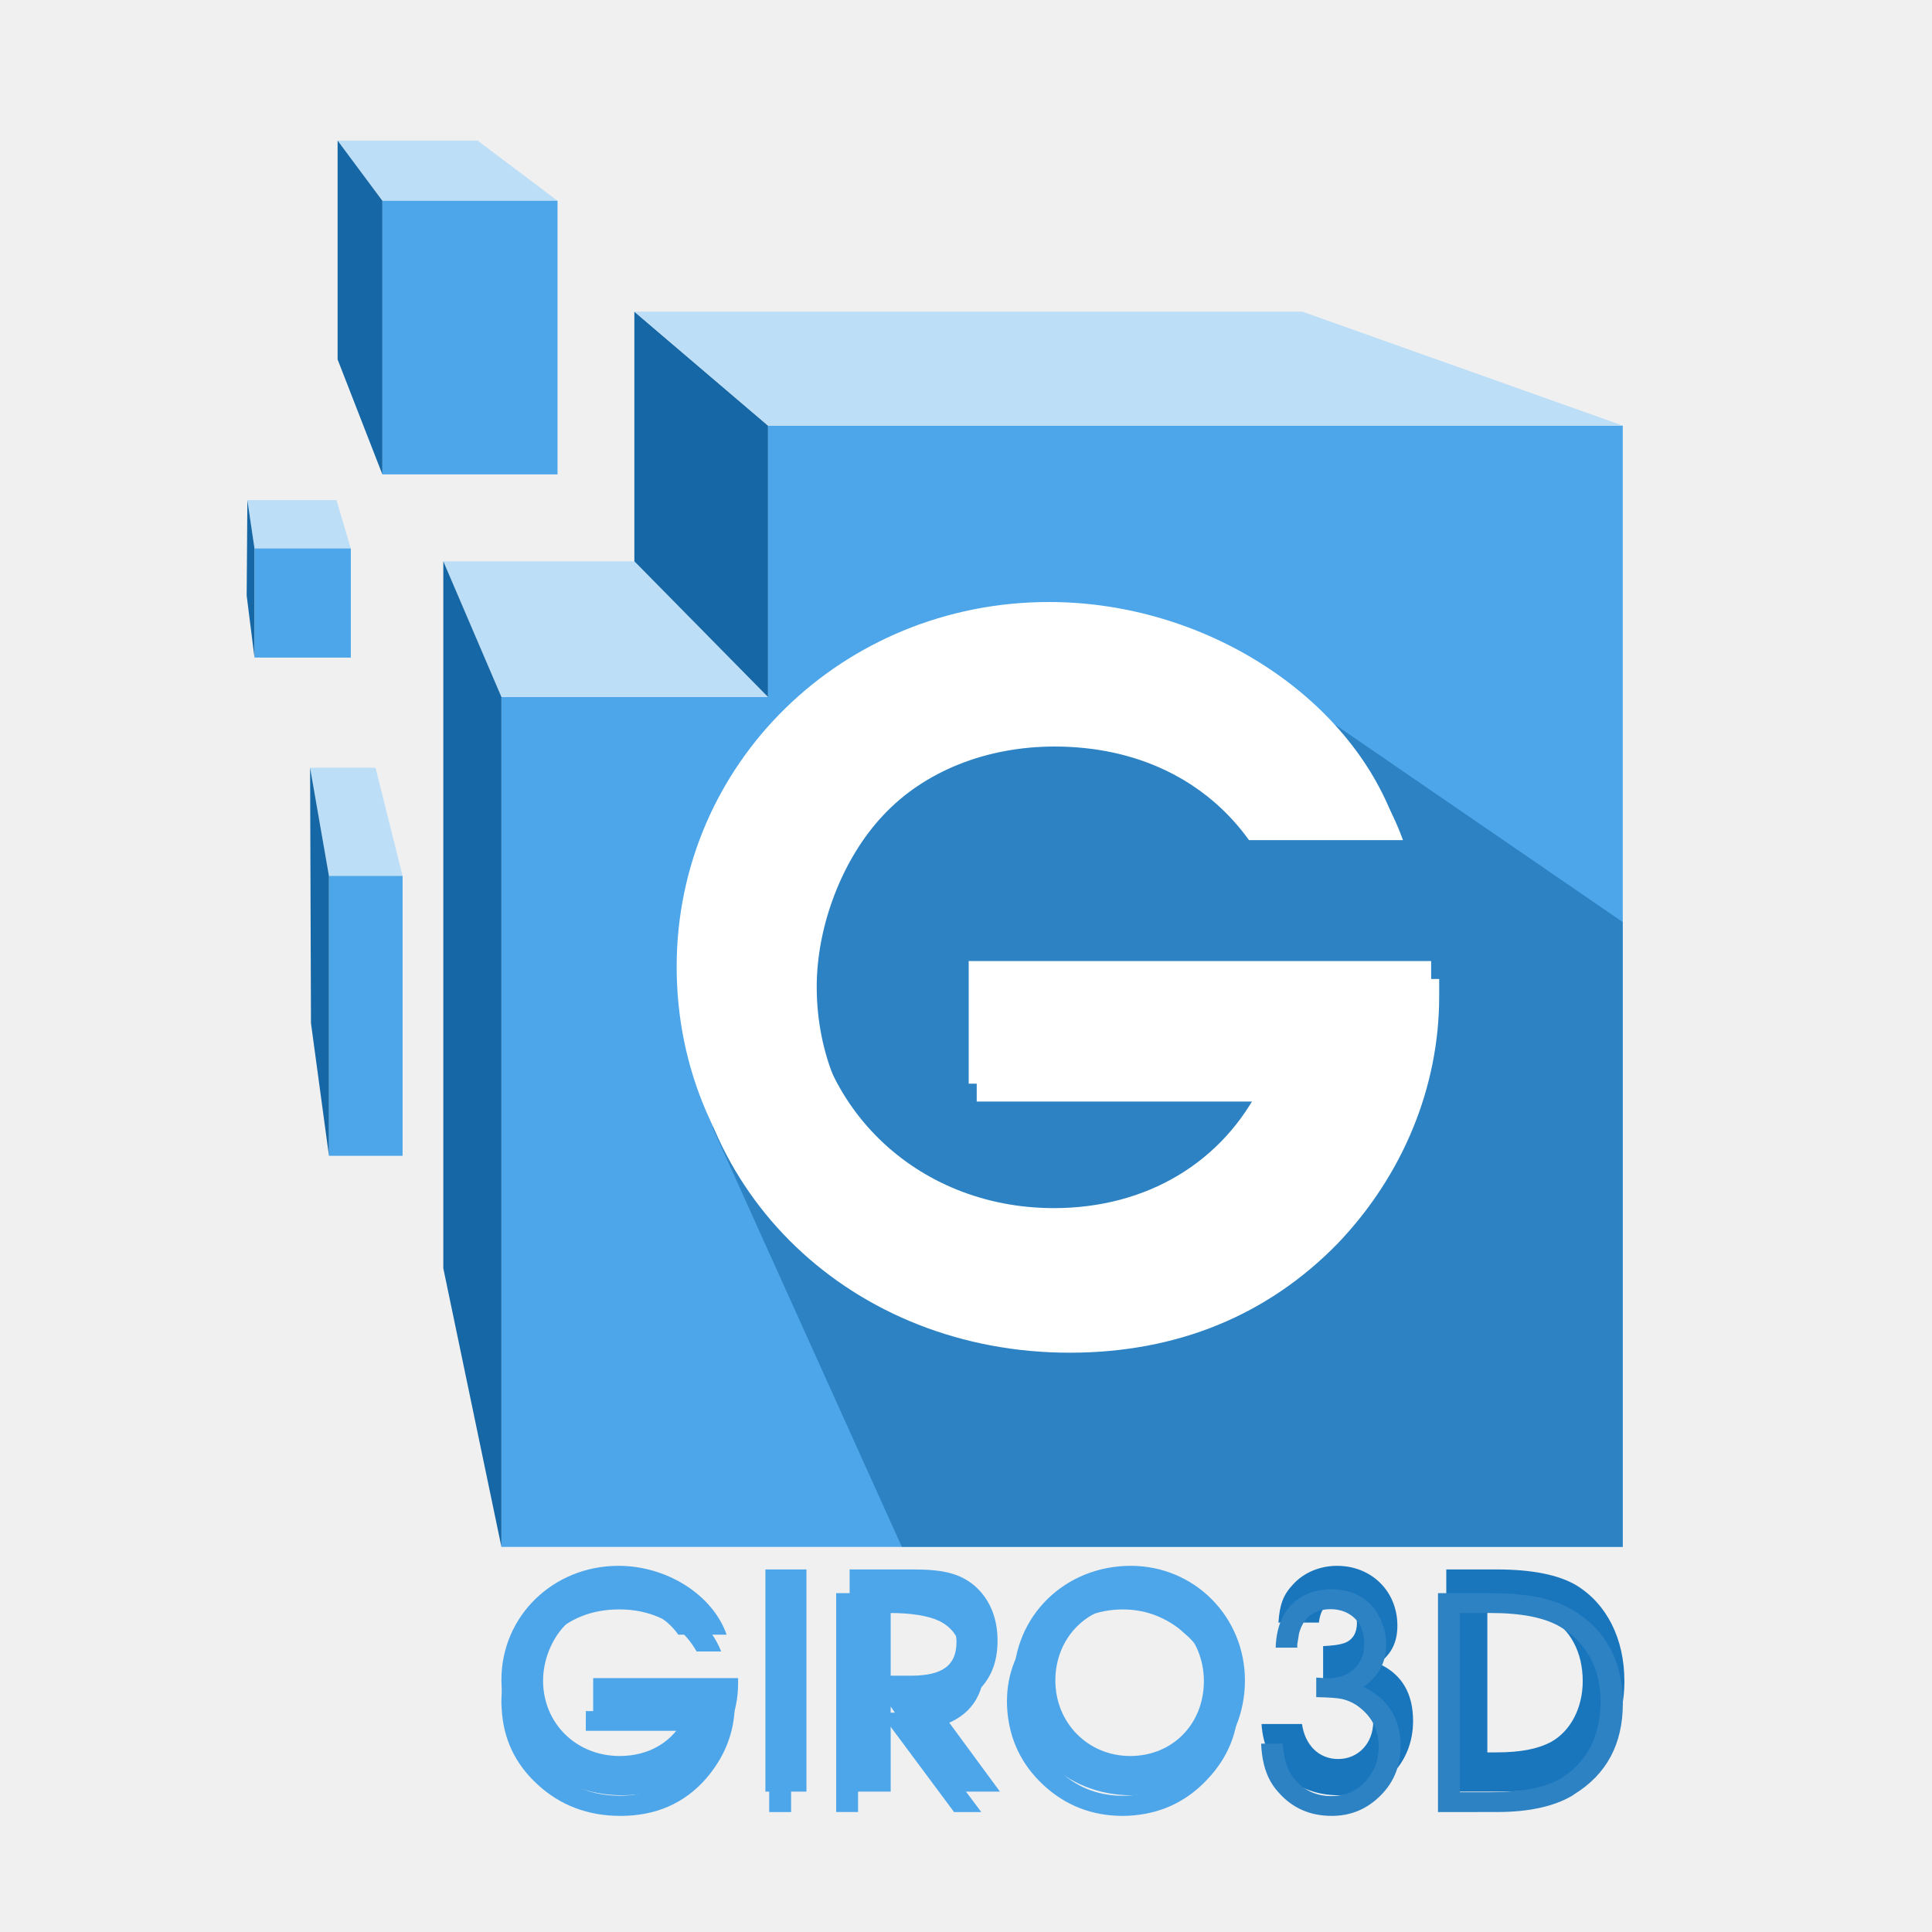
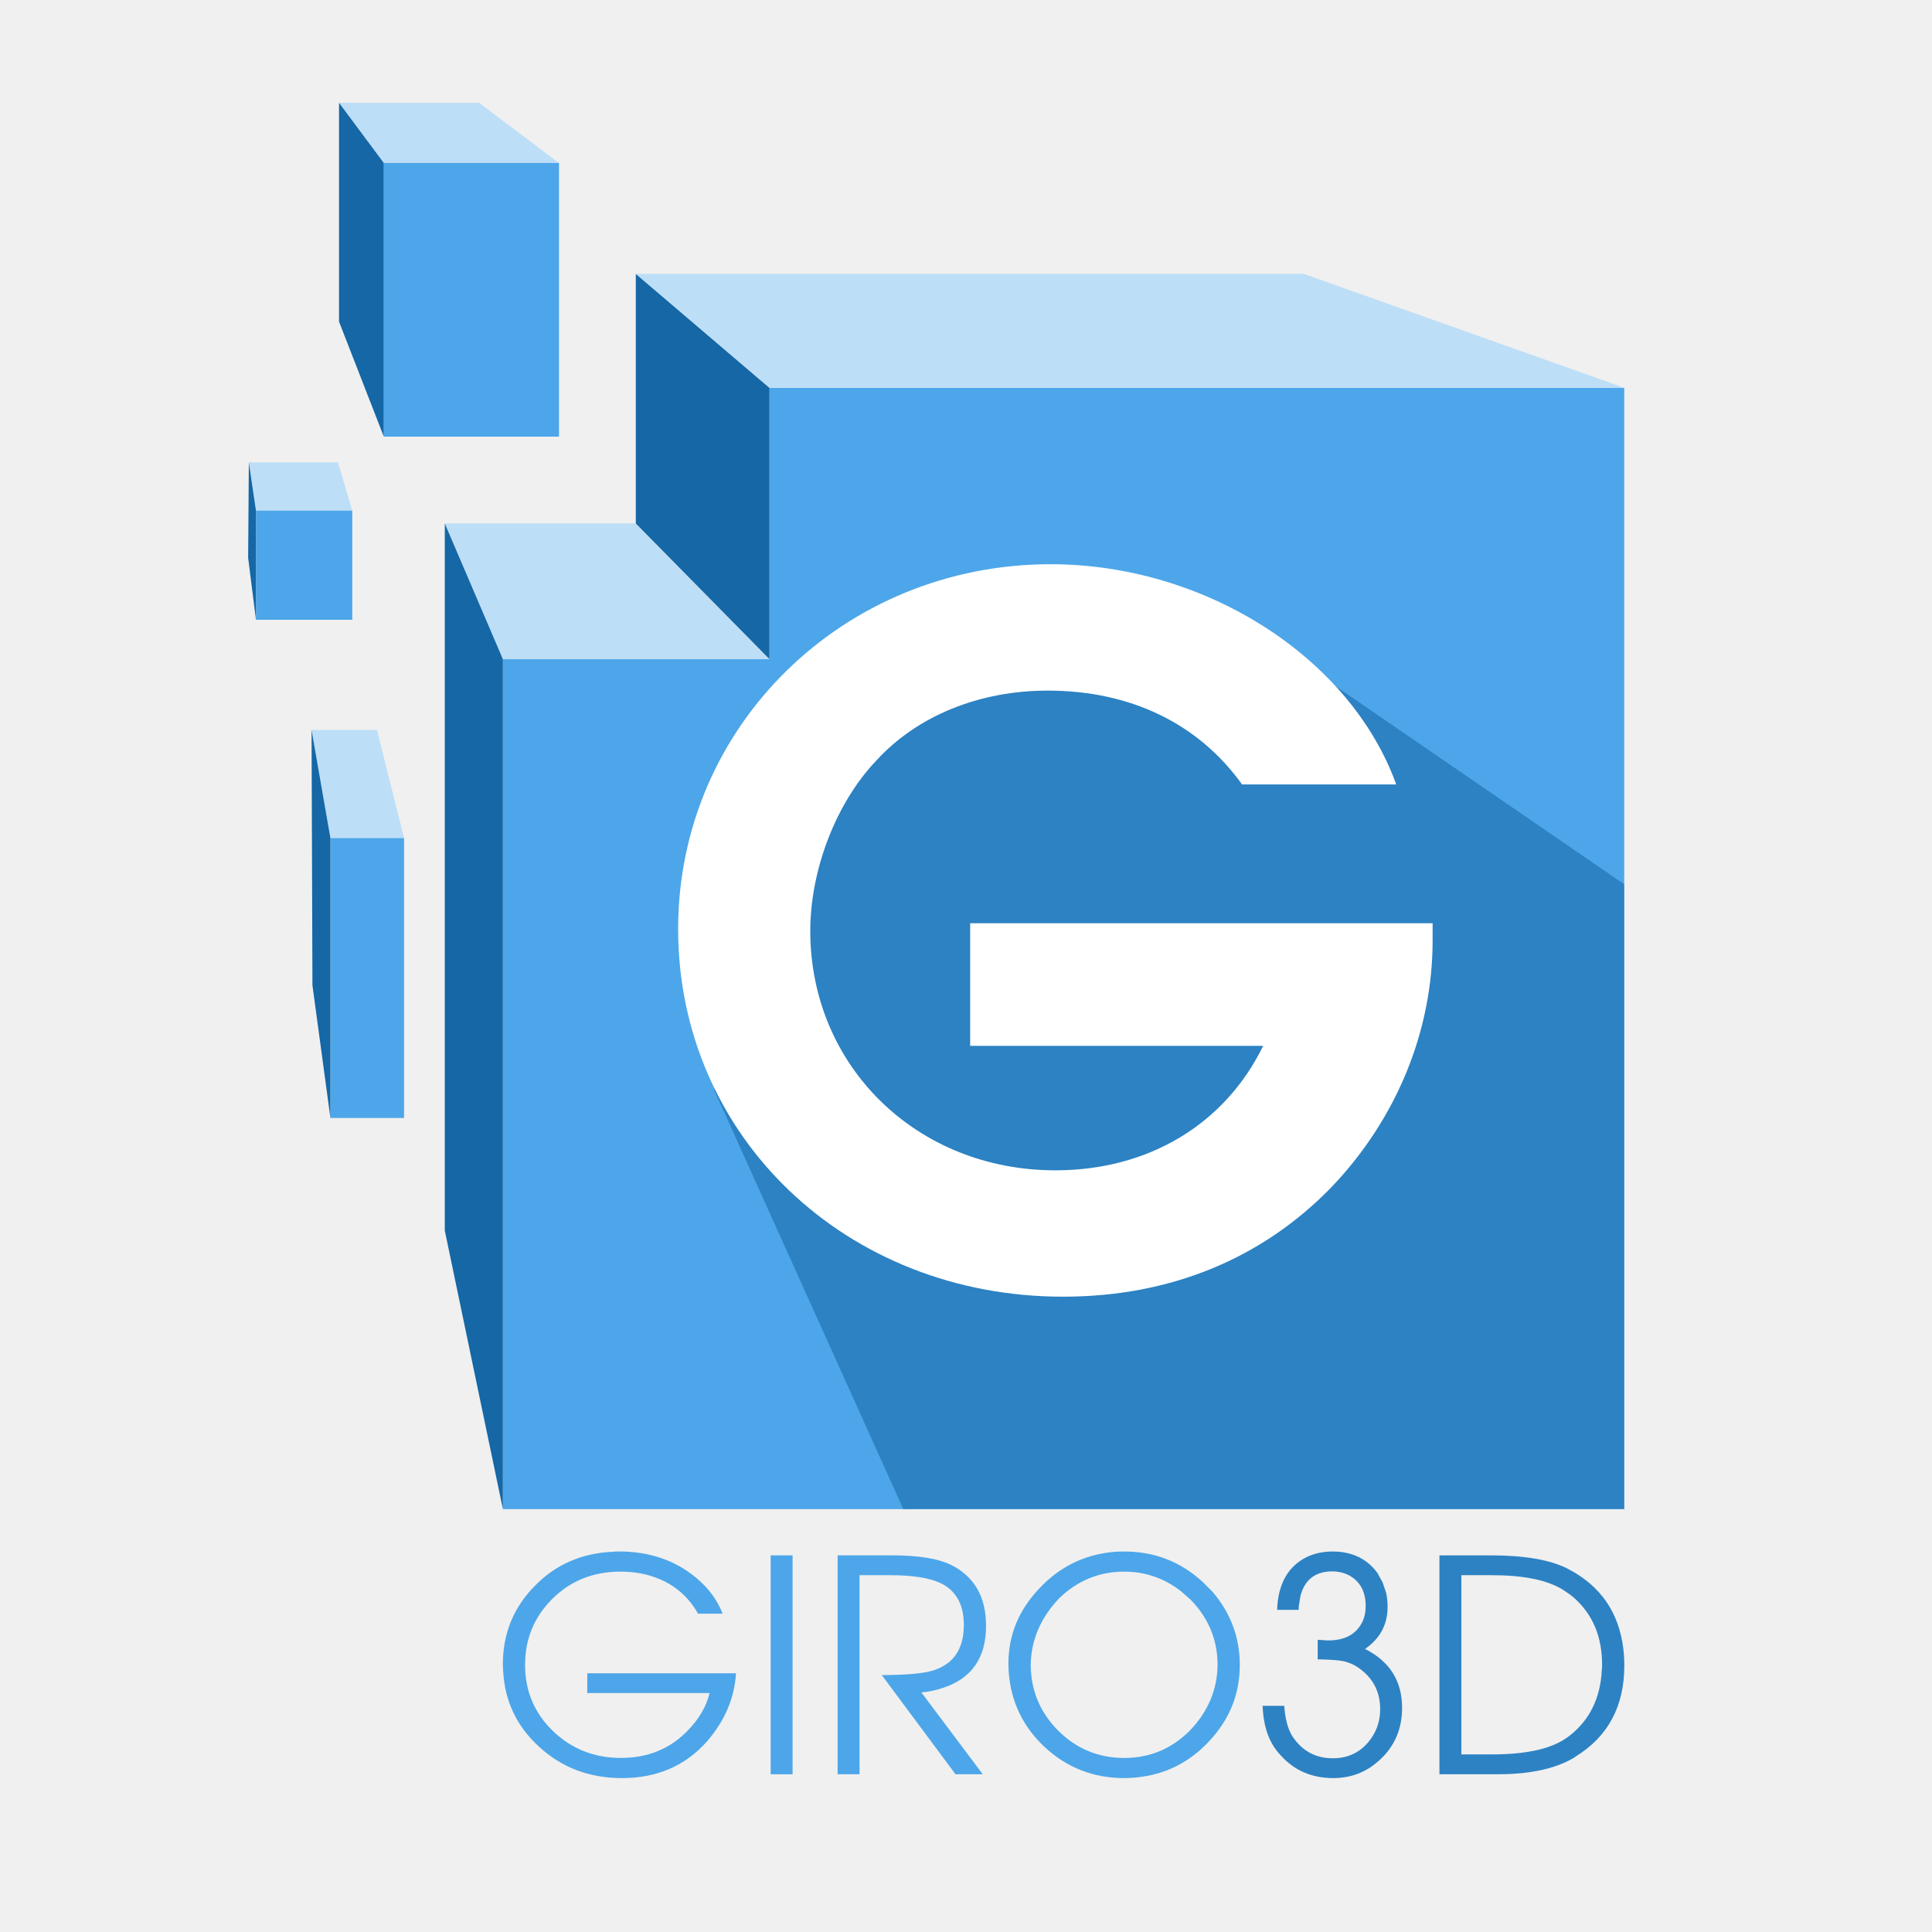
- <svg xmlns="http://www.w3.org/2000/svg" width="50mm" height="50mm" viewBox="0 0 50 50" version="1.1" id="svg1053" xml:space="preserve">
-   <defs id="defs1047" />
-   <g id="layer1" transform="translate(0,-247)">
-     <path style="opacity:1;fill:#4da6e9;fill-opacity:1;stroke:none;stroke-width:0.108;stroke-linecap:round;stroke-linejoin:bevel;stroke-miterlimit:4;stroke-dasharray:none;stroke-dashoffset:0;stroke-opacity:1;paint-order:stroke fill markers" d="m 19.876,265.038 v -7.023 h 22.121 v 29.019 H 12.978 v -21.996 z" id="rect1234-2-9-6" />
-     <path style="fill:#1567a5;fill-opacity:0.569;stroke:none;stroke-width:0.265px;stroke-linecap:butt;stroke-linejoin:miter;stroke-opacity:1" d="m 23.34,287.034 18.656,-3e-5 v -16.171 l -8.999,-6.176 c -13.7,5.159 -5.222,-9.735 -14.556,11.491 z" id="path1081-2" />
-     <text xml:space="preserve" style="font-style:normal;font-weight:normal;font-size:24.779px;line-height:0;font-family:sans-serif;letter-spacing:0px;word-spacing:0px;fill:#ffffff;fill-opacity:1;stroke:none;stroke-width:0.619" x="16.981" y="281.68" id="text823-6-2-9-3-3-7-9-3-6">
-       <tspan id="tspan821-0-4-6-3-3-4-9-3-7" x="16.981" y="281.68" style="font-style:normal;font-variant:normal;font-weight:600;font-stretch:normal;font-size:24.779px;font-family:'URW Gothic L';-inkscape-font-specification:'URW Gothic L Semi-Bold';font-variant-ligatures:normal;font-variant-caps:normal;font-variant-numeric:normal;font-feature-settings:normal;text-align:start;writing-mode:lr-tb;text-anchor:start;fill:#ffffff;fill-opacity:1;stroke:none;stroke-width:0.619">G</tspan>
-     </text>
-     <path style="fill:#bddef7;fill-opacity:1;stroke:none;stroke-width:0.265px;stroke-linecap:butt;stroke-linejoin:miter;stroke-opacity:1" d="m 11.473,261.526 h 4.944 l 3.459,3.512 h -6.898 z" id="path1094-5" />
-     <path style="fill:#1567a5;fill-opacity:1;stroke:none;stroke-width:0.265px;stroke-linecap:butt;stroke-linejoin:miter;stroke-opacity:1" d="m 16.417,261.526 v -6.46 l 3.459,2.949 v 7.023 z" id="path1096-6" />
-     <path style="fill:#bddef7;fill-opacity:1;stroke:none;stroke-width:0.265px;stroke-linecap:butt;stroke-linejoin:miter;stroke-opacity:1" d="m 16.417,255.065 h 17.286 l 8.294,2.949 H 19.876 Z" id="path1099-9" />
-     <path style="fill:#1567a5;fill-opacity:1;stroke:none;stroke-width:0.265px;stroke-linecap:butt;stroke-linejoin:miter;stroke-opacity:1" d="m 11.473,261.526 v 18.298 l 1.504,7.21 v -21.996 z" id="path1101-8" />
-     <path style="fill:#bddef7;fill-opacity:1;stroke:none;stroke-width:0.265px;stroke-linecap:butt;stroke-linejoin:miter;stroke-opacity:1" d="m 8.737,250.638 1.16,1.558 h 4.532 l -2.069,-1.558 z" id="path1106-7" />
-     <path style="fill:#4da6e9;fill-opacity:1;stroke:none;stroke-width:0.265px;stroke-linecap:butt;stroke-linejoin:miter;stroke-opacity:1" d="M 14.429,252.196 H 9.896 v 7.082 l 4.533,-1.8e-4 z" id="path1108-2" />
-     <path style="fill:#1567a5;fill-opacity:1;stroke:none;stroke-width:0.265px;stroke-linecap:butt;stroke-linejoin:miter;stroke-opacity:1" d="m 8.737,250.638 v 5.664 l 1.159,2.976 v -7.082 z" id="path1113-8" />
-     <path style="fill:#bddef7;fill-opacity:1;stroke:none;stroke-width:0.265px;stroke-linecap:butt;stroke-linejoin:miter;stroke-opacity:1" d="m 6.402,259.943 0.184,1.25 h 2.492 l -0.37,-1.25 z" id="path1115-2" />
-     <path style="fill:#4da6e9;fill-opacity:1;stroke:none;stroke-width:0.265px;stroke-linecap:butt;stroke-linejoin:miter;stroke-opacity:1" d="m 9.079,261.193 h -2.492 v 2.825 l 2.492,4e-4 z" id="path1122-9" />
-     <path style="fill:#1567a5;fill-opacity:1;stroke:none;stroke-width:0.265px;stroke-linecap:butt;stroke-linejoin:miter;stroke-opacity:1" d="m 6.402,259.943 -0.018,2.472 0.202,1.603 v -2.825 z" id="path1124-9" />
-     <path style="fill:#bddef7;fill-opacity:1;stroke:none;stroke-width:0.265px;stroke-linecap:butt;stroke-linejoin:miter;stroke-opacity:1" d="m 8.025,266.868 0.487,2.799 h 1.906 l -0.699,-2.799 z" id="path1145-6" />
-     <path style="fill:#4da6e9;fill-opacity:1;stroke:none;stroke-width:0.265px;stroke-linecap:butt;stroke-linejoin:miter;stroke-opacity:1" d="m 8.513,269.668 h 1.906 v 7.244 l -1.906,1.9e-4 z" id="path1151-0" />
-     <path style="fill:#1567a5;fill-opacity:1;stroke:none;stroke-width:0.265px;stroke-linecap:butt;stroke-linejoin:miter;stroke-opacity:1" d="m 8.025,266.868 0.023,6.61 0.465,3.433 v -7.244 z" id="path1153-2" />
-     <text xml:space="preserve" style="font-style:normal;font-weight:normal;font-size:7.781px;line-height:0;font-family:sans-serif;letter-spacing:0px;word-spacing:0px;fill:#4da6e9;fill-opacity:1;stroke:none;stroke-width:0.195" x="12.744" y="293.368" id="text823-6-2-9-9-0-5-7">
-       <tspan id="tspan821-0-4-6-35-8-6-6" x="12.744" y="293.368" style="font-style:normal;font-variant:normal;font-weight:600;font-stretch:normal;font-size:7.781px;font-family:'URW Gothic L';-inkscape-font-specification:'URW Gothic L Semi-Bold';font-variant-ligatures:normal;font-variant-caps:normal;font-variant-numeric:normal;font-feature-settings:normal;text-align:start;writing-mode:lr-tb;text-anchor:start;fill:#4da6e9;fill-opacity:1;stroke-width:0.195">GIRO<tspan style="fill:#1976bd;fill-opacity:1;stroke-width:0.195" id="tspan1120-9-7-1-6-1">3D</tspan>
-       </tspan>
-     </text>
-     <path id="path1112" style="font-style:normal;font-weight:normal;font-size:medium;line-height:0;font-family:sans-serif;letter-spacing:0px;word-spacing:0px;fill:#ffffff;fill-opacity:1;stroke:none;stroke-width:0.619" d="m 25.07,275.045 h 7.582 c -0.991,2.032 -2.973,3.221 -5.377,3.221 -3.593,0 -6.343,-2.701 -6.343,-6.195 0,-1.586 0.669,-3.32 1.71,-4.411 1.065,-1.165 2.676,-1.809 4.435,-1.809 2.131,0 3.89,0.842 5.03,2.428 h 3.989 c -1.189,-3.296 -4.956,-5.699 -8.945,-5.699 -5.352,0 -9.639,4.188 -9.639,9.441 0,5.352 4.336,9.515 9.961,9.515 2.75,0 5.129,-0.966 6.938,-2.825 1.685,-1.759 2.627,-4.039 2.627,-6.393 v -0.446 h -11.968 z" />
-     <g aria-label="GIRO3D" id="text840" style="font-size:7.665px;line-height:1.25;letter-spacing:0px;word-spacing:0px;fill:#4da6e9;stroke-width:0.192">
+ <svg xmlns="http://www.w3.org/2000/svg" width="50mm" height="50mm" viewBox="0 0 50 50" version="1.1" id="svg78905">
+   <defs id="defs78902" />
+   <g id="layer1">
+     <path style="fill:#4da6e9;fill-opacity:1;stroke:none;stroke-width:0.108;stroke-linecap:round;stroke-linejoin:bevel;stroke-miterlimit:4;stroke-dasharray:none;stroke-dashoffset:0;stroke-opacity:1;paint-order:stroke fill markers" d="m 19.914,17.06 v -7.023 h 22.121 v 29.019 H 13.015 v -21.996 z" id="rect1234-2-9-6" />
+     <path style="fill:#1567a5;fill-opacity:0.569;stroke:none;stroke-width:0.265px;stroke-linecap:butt;stroke-linejoin:miter;stroke-opacity:1" d="m 23.378,39.055 18.656,-3e-5 v -16.171 l -8.999,-6.176 c -13.7,5.159 -5.222,-9.735 -14.556,11.491 z" id="path1081-2" />
+     <path style="fill:#bddef7;fill-opacity:1;stroke:none;stroke-width:0.265px;stroke-linecap:butt;stroke-linejoin:miter;stroke-opacity:1" d="m 11.511,13.548 h 4.944 l 3.459,3.512 h -6.898 z" id="path1094-5" />
+     <path style="fill:#1567a5;fill-opacity:1;stroke:none;stroke-width:0.265px;stroke-linecap:butt;stroke-linejoin:miter;stroke-opacity:1" d="M 16.455,13.548 V 7.087 l 3.459,2.949 v 7.023 z" id="path1096-6" />
+     <path style="fill:#bddef7;fill-opacity:1;stroke:none;stroke-width:0.265px;stroke-linecap:butt;stroke-linejoin:miter;stroke-opacity:1" d="m 16.455,7.087 h 17.286 l 8.294,2.949 H 19.914 Z" id="path1099-9" />
+     <path style="fill:#1567a5;fill-opacity:1;stroke:none;stroke-width:0.265px;stroke-linecap:butt;stroke-linejoin:miter;stroke-opacity:1" d="m 11.511,13.548 v 18.298 l 1.504,7.21 v -21.996 z" id="path1101-8" />
+     <path style="fill:#bddef7;fill-opacity:1;stroke:none;stroke-width:0.265px;stroke-linecap:butt;stroke-linejoin:miter;stroke-opacity:1" d="m 8.774,2.66 1.16,1.558 H 14.466 l -2.069,-1.558 z" id="path1106-7" />
+     <path style="fill:#4da6e9;fill-opacity:1;stroke:none;stroke-width:0.265px;stroke-linecap:butt;stroke-linejoin:miter;stroke-opacity:1" d="M 14.467,4.218 H 9.934 v 7.082 l 4.533,-1.8e-4 z" id="path1108-2" />
+     <path style="fill:#1567a5;fill-opacity:1;stroke:none;stroke-width:0.265px;stroke-linecap:butt;stroke-linejoin:miter;stroke-opacity:1" d="m 8.774,2.66 v 5.664 l 1.159,2.976 V 4.218 Z" id="path1113-8" />
+     <path style="fill:#bddef7;fill-opacity:1;stroke:none;stroke-width:0.265px;stroke-linecap:butt;stroke-linejoin:miter;stroke-opacity:1" d="m 6.44,11.965 0.184,1.25 h 2.492 l -0.37,-1.25 z" id="path1115-2" />
+     <path style="fill:#4da6e9;fill-opacity:1;stroke:none;stroke-width:0.265px;stroke-linecap:butt;stroke-linejoin:miter;stroke-opacity:1" d="m 9.117,13.215 h -2.492 v 2.825 l 2.492,4e-4 z" id="path1122-9" />
+     <path style="fill:#1567a5;fill-opacity:1;stroke:none;stroke-width:0.265px;stroke-linecap:butt;stroke-linejoin:miter;stroke-opacity:1" d="m 6.44,11.965 -0.018,2.472 0.202,1.603 v -2.825 z" id="path1124-9" />
+     <path style="fill:#bddef7;fill-opacity:1;stroke:none;stroke-width:0.265px;stroke-linecap:butt;stroke-linejoin:miter;stroke-opacity:1" d="m 8.063,18.89 0.487,2.799 h 1.906 l -0.699,-2.799 z" id="path1145-6" />
+     <path style="fill:#4da6e9;fill-opacity:1;stroke:none;stroke-width:0.265px;stroke-linecap:butt;stroke-linejoin:miter;stroke-opacity:1" d="m 8.551,21.689 h 1.906 v 7.244 l -1.906,1.9e-4 z" id="path1151-0" />
+     <path style="fill:#1567a5;fill-opacity:1;stroke:none;stroke-width:0.265px;stroke-linecap:butt;stroke-linejoin:miter;stroke-opacity:1" d="m 8.063,18.89 0.023,6.61 0.465,3.433 v -7.244 z" id="path1153-2" />
+     <path id="path1112" style="font-style:normal;font-weight:normal;font-size:medium;line-height:0;font-family:sans-serif;letter-spacing:0px;word-spacing:0px;fill:#ffffff;fill-opacity:1;stroke:none;stroke-width:0.619" d="m 25.108,27.067 h 7.582 c -0.991,2.032 -2.973,3.221 -5.377,3.221 -3.593,0 -6.343,-2.701 -6.343,-6.195 0,-1.586 0.669,-3.32 1.71,-4.411 1.065,-1.165 2.676,-1.809 4.435,-1.809 2.131,0 3.89,0.842 5.03,2.428 h 3.989 c -1.189,-3.296 -4.956,-5.699 -8.945,-5.699 -5.352,0 -9.639,4.188 -9.639,9.441 0,5.352 4.336,9.515 9.961,9.515 2.75,0 5.129,-0.966 6.938,-2.825 1.685,-1.759 2.627,-4.039 2.627,-6.393 v -0.446 h -11.968 z" />
+     <g aria-label="GIRO3D" id="text840" style="font-size:7.665px;line-height:1.25;letter-spacing:0px;word-spacing:0px;fill:#4da6e9;stroke-width:0.192" transform="translate(0.03784286,-247.9781)">
      <path d="m 15.162,291.282 h 3.848 q -0.061,0.966 -0.744,1.755 -0.843,0.958 -2.208,0.958 -1.265,0 -2.146,-0.813 -0.866,-0.79 -0.928,-1.955 -0.008,-0.092 -0.008,-0.176 0,-1.188 0.82,-2.024 0.813,-0.836 2.024,-0.889 0.077,-0.008 0.161,-0.008 1.188,0 2.008,0.69 0.468,0.391 0.675,0.92 h -0.636 q -0.468,-0.828 -1.449,-1.035 -0.268,-0.054 -0.552,-0.054 -1.073,0 -1.786,0.721 -0.69,0.698 -0.69,1.694 0,1.019 0.728,1.717 0.721,0.69 1.755,0.69 1.019,0 1.694,-0.675 0.475,-0.475 0.598,-1.004 h -3.166 z" style="font-family:'URW Gothic L';-inkscape-font-specification:'URW Gothic L, Normal'" id="path2193" />
      <path d="m 19.907,293.896 v -5.665 h 0.567 v 5.665 z" style="font-family:'URW Gothic L';-inkscape-font-specification:'URW Gothic L, Normal'" id="path2195" />
      <path d="m 23.809,291.78 1.587,2.116 h -0.705 l -1.909,-2.568 q 0.874,0 1.265,-0.1 0.859,-0.23 0.859,-1.196 0,-0.79 -0.598,-1.081 -0.437,-0.207 -1.303,-0.207 H 22.207 v 5.151 h -0.567 v -5.665 h 1.403 q 1.081,0 1.587,0.276 0.851,0.46 0.851,1.548 0,1.249 -1.127,1.61 -0.245,0.084 -0.544,0.115 z" style="font-family:'URW Gothic L';-inkscape-font-specification:'URW Gothic L, Normal'" id="path2197" />
      <path d="m 29.059,288.131 q 1.173,0 2.031,0.79 l 0.253,0.253 q 0.705,0.828 0.705,1.893 0,1.127 -0.79,1.97 -0.774,0.836 -1.901,0.943 -0.153,0.015 -0.299,0.015 -1.196,0 -2.062,-0.805 -0.843,-0.79 -0.928,-1.939 -0.008,-0.107 -0.008,-0.222 0,-1.096 0.79,-1.932 0.767,-0.828 1.878,-0.951 0.161,-0.015 0.33,-0.015 z m 0,0.521 q -0.974,0 -1.686,0.69 -0.713,0.751 -0.736,1.702 0,1.004 0.705,1.717 0.713,0.713 1.717,0.713 0.981,0 1.686,-0.698 0.713,-0.736 0.728,-1.702 0,-0.989 -0.705,-1.702 l -0.253,-0.222 q -0.652,-0.498 -1.456,-0.498 z" style="font-family:'URW Gothic L';-inkscape-font-specification:'URW Gothic L, Normal'" id="path2199" />
      <path d="m 33.574,289.641 h -0.56 q 0.031,-0.935 0.675,-1.318 0.33,-0.192 0.759,-0.192 0.759,0 1.165,0.56 l 0.13,0.238 0.092,0.268 q 0.038,0.176 0.038,0.368 0,0.682 -0.583,1.088 0.958,0.483 0.958,1.525 0,0.836 -0.606,1.372 -0.498,0.445 -1.173,0.445 -0.836,0 -1.364,-0.59 -0.13,-0.138 -0.222,-0.299 -0.222,-0.391 -0.245,-0.981 h 0.56 q 0.038,0.529 0.222,0.805 0.376,0.552 1.035,0.552 0.621,0 0.981,-0.498 0.245,-0.337 0.245,-0.774 0,-0.629 -0.483,-1.012 -0.207,-0.169 -0.475,-0.23 -0.184,-0.038 -0.659,-0.046 v -0.506 l 0.13,0.008 q 0.069,0.008 0.146,0.008 0.636,0 0.874,-0.468 0.092,-0.184 0.092,-0.422 0,-0.552 -0.422,-0.79 -0.13,-0.069 -0.276,-0.092 -0.077,-0.015 -0.161,-0.015 -0.659,0 -0.828,0.629 l -0.046,0.284 q 0,0.046 0,0.084 z" style="fill:#2d82c3" id="path2201" />
      <path d="m 37.215,293.896 v -5.665 h 1.334 q 1.288,0 1.97,0.337 0.1,0.054 0.192,0.107 1.173,0.698 1.28,2.146 0.008,0.13 0.008,0.261 0,1.579 -1.257,2.353 l -0.054,0.038 q -0.721,0.422 -1.947,0.422 z m 0.567,-0.514 h 0.79 q 1.272,0 1.878,-0.391 0.084,-0.054 0.161,-0.115 0.751,-0.606 0.805,-1.671 0.008,-0.069 0.008,-0.146 0,-1.081 -0.721,-1.725 -0.146,-0.123 -0.307,-0.222 -0.606,-0.368 -1.824,-0.368 h -0.79 z" style="fill:#2d82c3" id="path2203" />
    </g>
  </g>
</svg>
